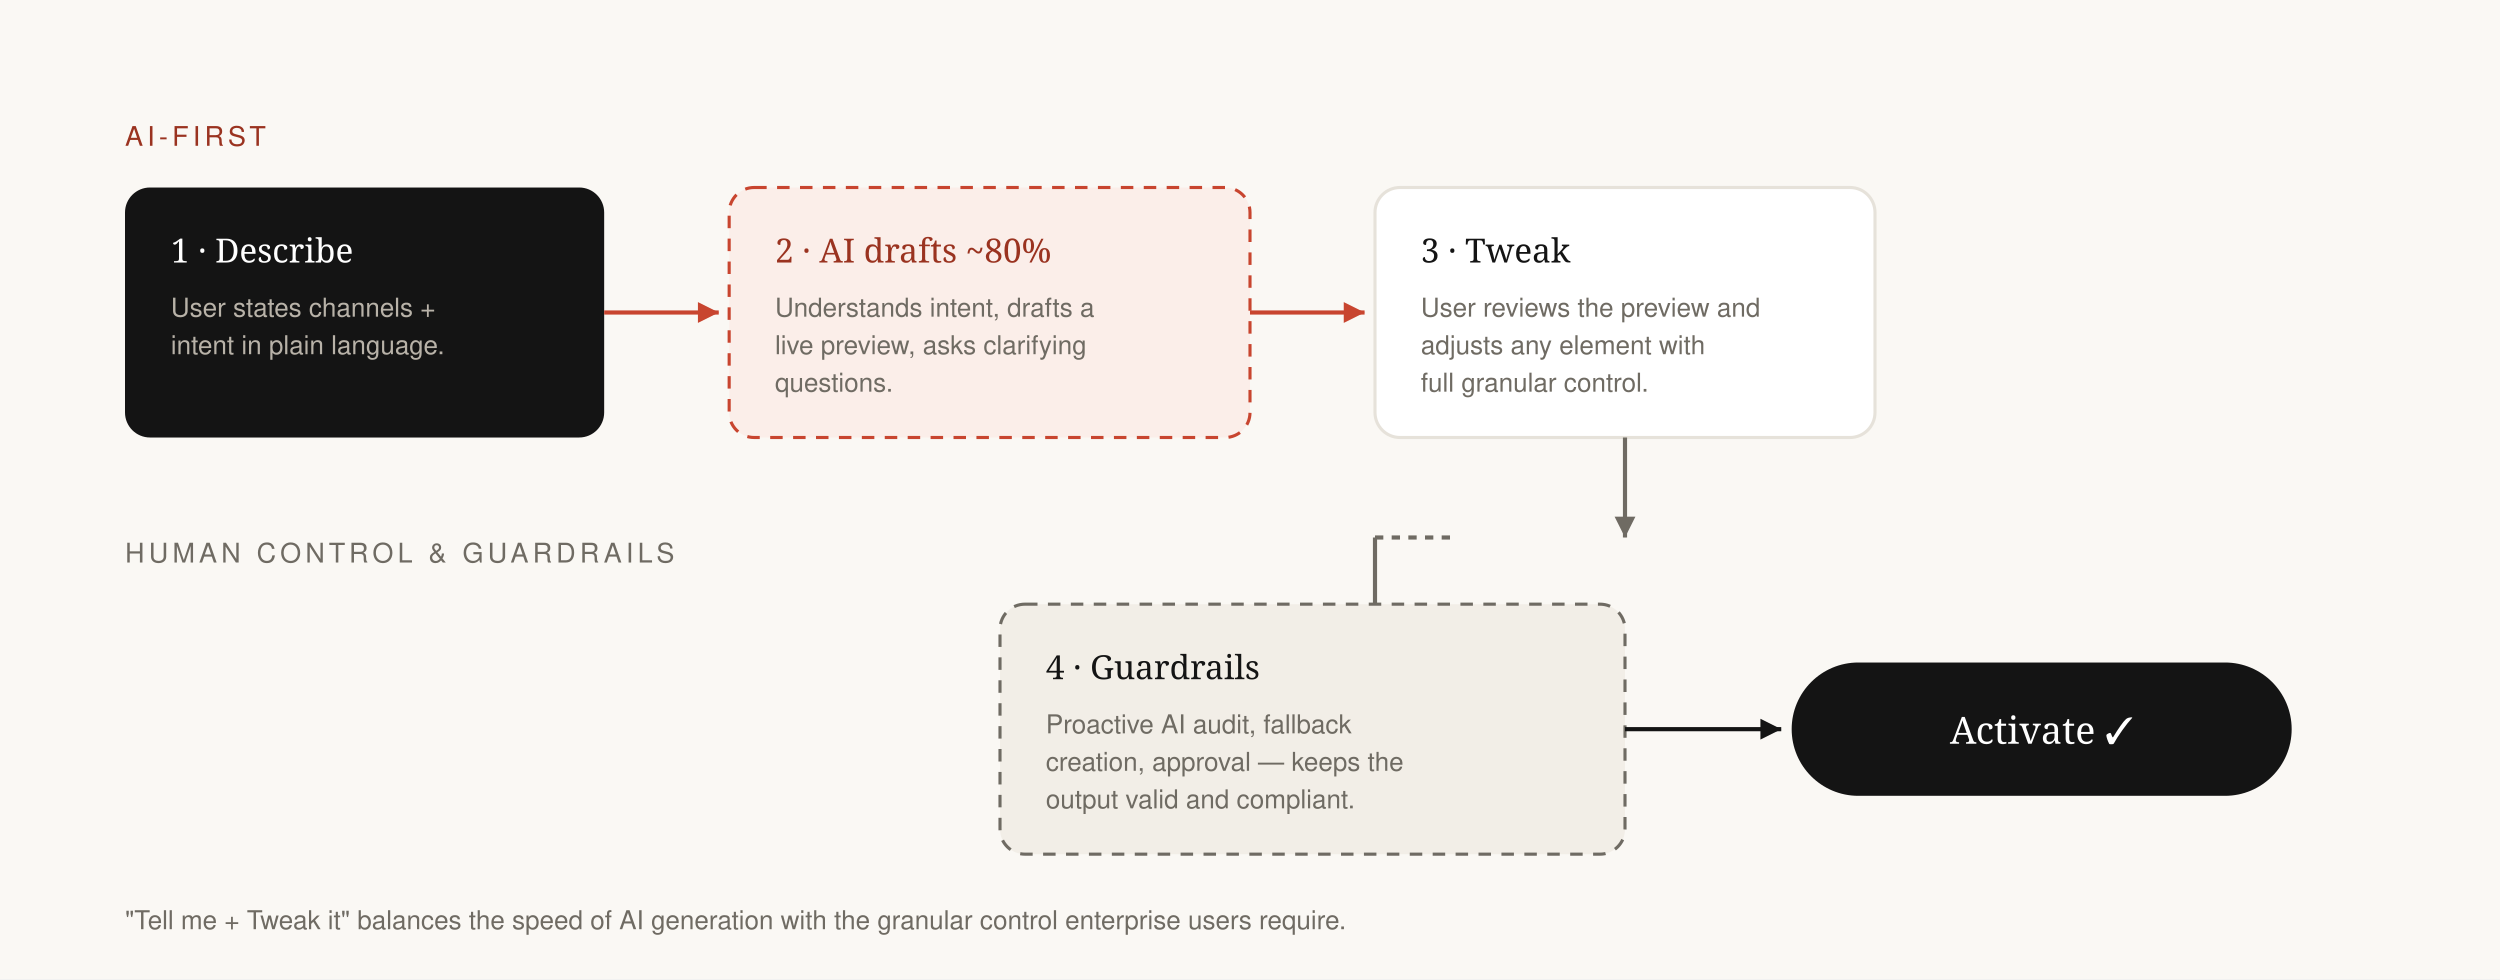
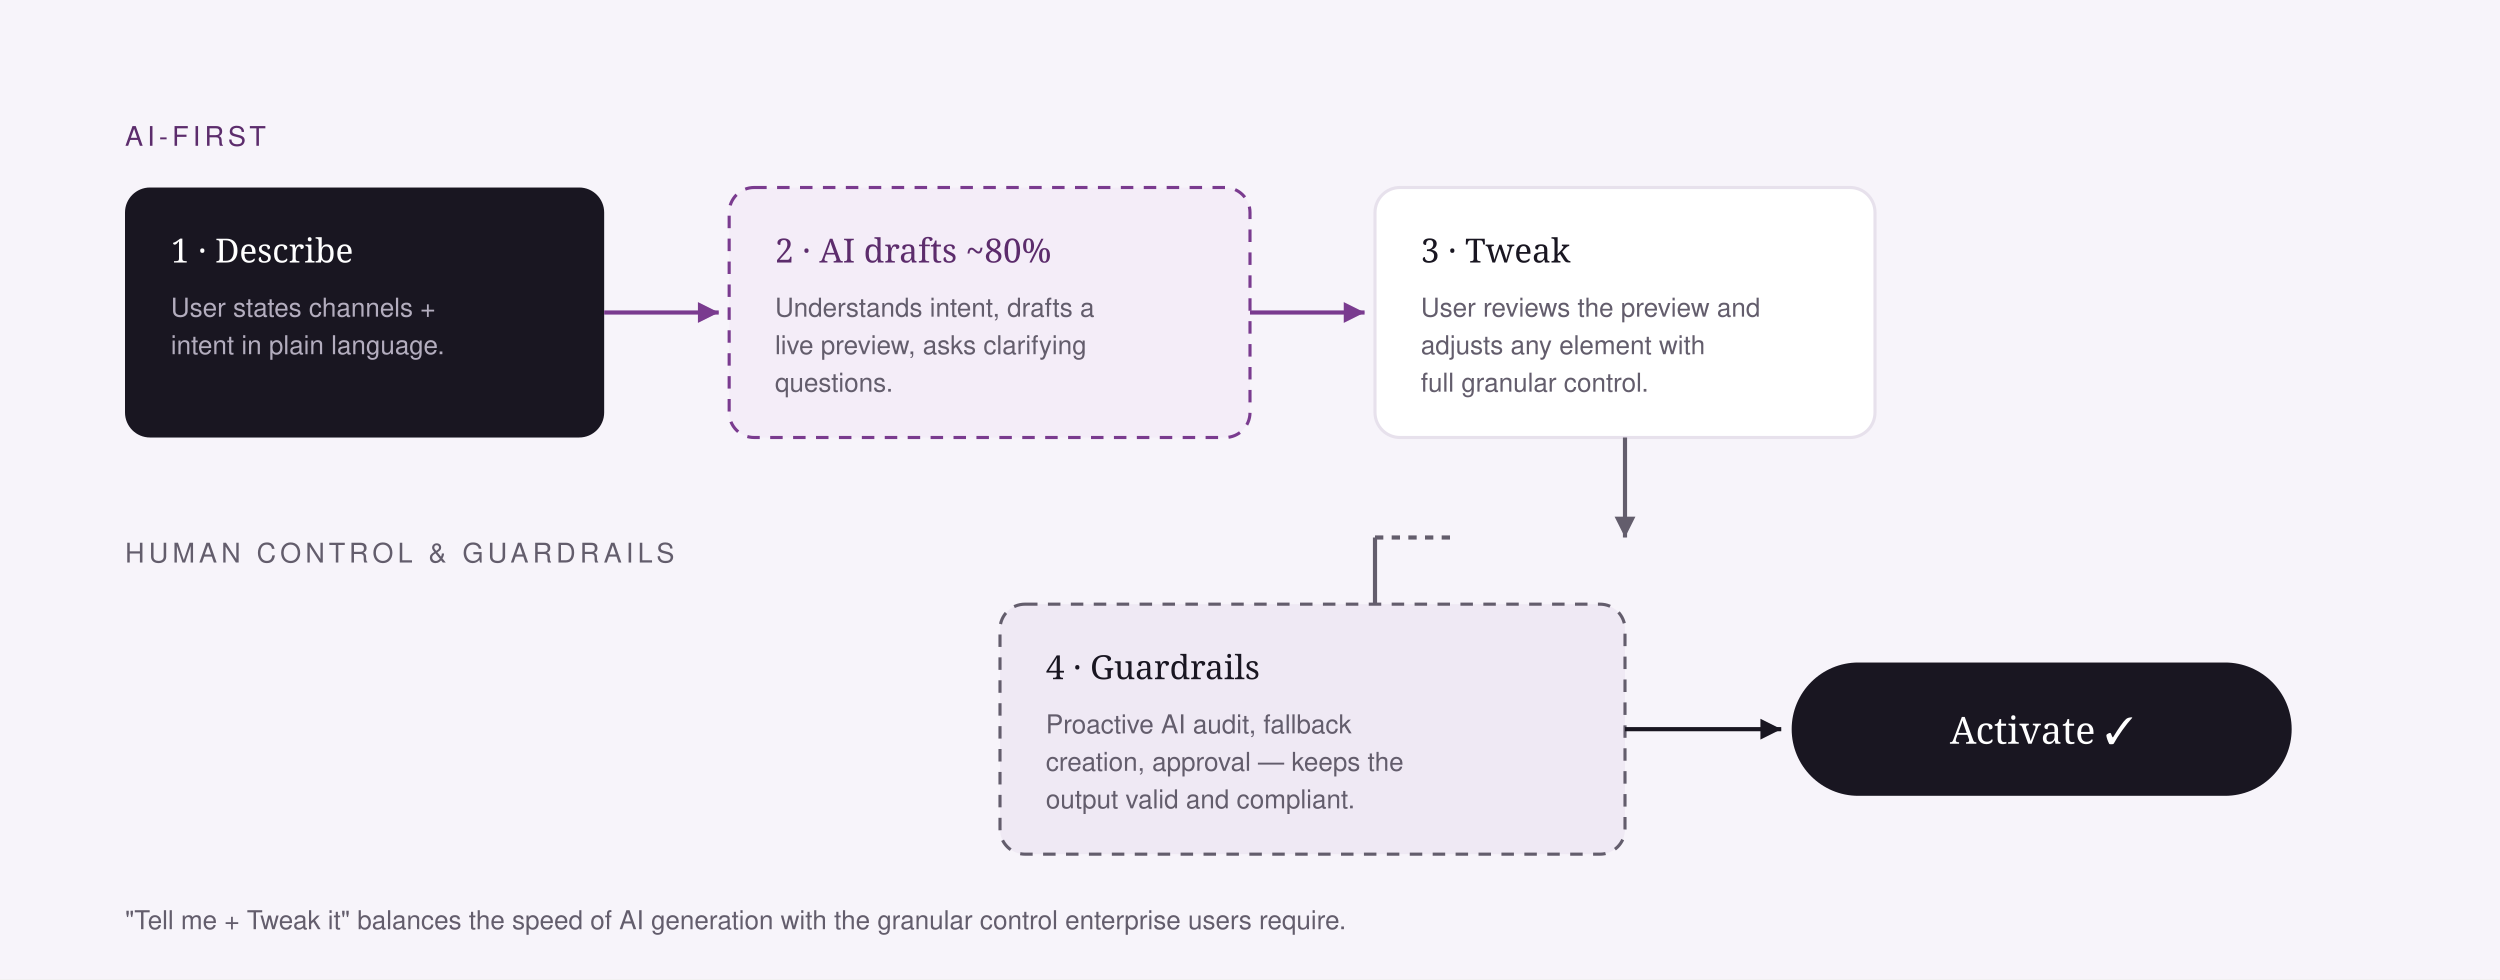
<svg xmlns="http://www.w3.org/2000/svg" width="1200" height="470" viewBox="0 0 1200 470" role="img" aria-label="Task flow: Tell me plus Tweak it. Describe, AI drafts, human tweaks, guardrails, activate.">
-   <rect width="1200" height="470" fill="#faf8f4" />
-   <text x="60" y="70" font-family="Helvetica, Arial, sans-serif" font-size="13" letter-spacing="2" fill="#9a3320">AI-FIRST</text>
-   <text x="60" y="270" font-family="Helvetica, Arial, sans-serif" font-size="13" letter-spacing="2" fill="#6f6b63">HUMAN CONTROL &amp; GUARDRAILS</text>
-   <rect x="60" y="90" width="230" height="120" rx="12" fill="#141414" />
+   <rect width="1200" height="470" fill="#f7f4fa" />
+   <text x="60" y="70" font-family="Helvetica, Arial, sans-serif" font-size="13" letter-spacing="2" fill="#5c2c6c">AI-FIRST</text>
+   <text x="60" y="270" font-family="Helvetica, Arial, sans-serif" font-size="13" letter-spacing="2" fill="#635d6c">HUMAN CONTROL &amp; GUARDRAILS</text>
+   <rect x="60" y="90" width="230" height="120" rx="12" fill="#191621" />
  <text x="82" y="126" font-family="Georgia, serif" font-size="16" fill="#ffffff">1 · Describe</text>
-   <text x="82" y="152" font-family="Helvetica, Arial, sans-serif" font-size="12.5" fill="#b8b2a8">User states channels +</text>
-   <text x="82" y="170" font-family="Helvetica, Arial, sans-serif" font-size="12.5" fill="#b8b2a8">intent in plain language.</text>
-   <line x1="290" y1="150" x2="345" y2="150" stroke="#c8452f" stroke-width="2" />
-   <path d="M345 150 l-10 -5 v10 z" fill="#c8452f" />
-   <rect x="350" y="90" width="250" height="120" rx="12" fill="#fbeee9" stroke="#c8452f" stroke-width="1.5" stroke-dasharray="6 5" />
-   <text x="372" y="126" font-family="Georgia, serif" font-size="16" fill="#9a3320">2 · AI drafts ~80%</text>
-   <text x="372" y="152" font-family="Helvetica, Arial, sans-serif" font-size="12.5" fill="#6f6b63">Understands intent, drafts a</text>
-   <text x="372" y="170" font-family="Helvetica, Arial, sans-serif" font-size="12.5" fill="#6f6b63">live preview, asks clarifying</text>
-   <text x="372" y="188" font-family="Helvetica, Arial, sans-serif" font-size="12.5" fill="#6f6b63">questions.</text>
-   <line x1="600" y1="150" x2="655" y2="150" stroke="#c8452f" stroke-width="2" />
-   <path d="M655 150 l-10 -5 v10 z" fill="#c8452f" />
-   <rect x="660" y="90" width="240" height="120" rx="12" fill="#ffffff" stroke="#e6e2da" stroke-width="1.5" />
-   <text x="682" y="126" font-family="Georgia, serif" font-size="16" fill="#141414">3 · Tweak</text>
-   <text x="682" y="152" font-family="Helvetica, Arial, sans-serif" font-size="12.5" fill="#6f6b63">User reviews the preview and</text>
-   <text x="682" y="170" font-family="Helvetica, Arial, sans-serif" font-size="12.5" fill="#6f6b63">adjusts any element with</text>
-   <text x="682" y="188" font-family="Helvetica, Arial, sans-serif" font-size="12.5" fill="#6f6b63">full granular control.</text>
-   <line x1="780" y1="210" x2="780" y2="258" stroke="#6f6b63" stroke-width="2" />
-   <path d="M780 258 l-5 -10 h10 z" fill="#6f6b63" />
-   <rect x="480" y="290" width="300" height="120" rx="12" fill="#f2eee7" stroke="#6f6b63" stroke-width="1.5" stroke-dasharray="6 5" />
-   <text x="502" y="326" font-family="Georgia, serif" font-size="16" fill="#141414">4 · Guardrails</text>
-   <text x="502" y="352" font-family="Helvetica, Arial, sans-serif" font-size="12.5" fill="#6f6b63">Proactive AI audit, fallback</text>
-   <text x="502" y="370" font-family="Helvetica, Arial, sans-serif" font-size="12.5" fill="#6f6b63">creation, approval — keeps the</text>
-   <text x="502" y="388" font-family="Helvetica, Arial, sans-serif" font-size="12.5" fill="#6f6b63">output valid and compliant.</text>
-   <line x1="660" y1="290" x2="660" y2="258" stroke="#6f6b63" stroke-width="2" />
-   <line x1="660" y1="258" x2="700" y2="258" stroke="#6f6b63" stroke-width="2" stroke-dasharray="4 4" />
-   <line x1="780" y1="350" x2="855" y2="350" stroke="#141414" stroke-width="2" />
-   <path d="M855 350 l-10 -5 v10 z" fill="#141414" />
-   <rect x="860" y="318" width="240" height="64" rx="32" fill="#141414" />
+   <text x="82" y="152" font-family="Helvetica, Arial, sans-serif" font-size="12.5" fill="#b3adbe">User states channels +</text>
+   <text x="82" y="170" font-family="Helvetica, Arial, sans-serif" font-size="12.5" fill="#b3adbe">intent in plain language.</text>
+   <line x1="290" y1="150" x2="345" y2="150" stroke="#7a3b8f" stroke-width="2" />
+   <path d="M345 150 l-10 -5 v10 z" fill="#7a3b8f" />
+   <rect x="350" y="90" width="250" height="120" rx="12" fill="#f4edf8" stroke="#7a3b8f" stroke-width="1.5" stroke-dasharray="6 5" />
+   <text x="372" y="126" font-family="Georgia, serif" font-size="16" fill="#5c2c6c">2 · AI drafts ~80%</text>
+   <text x="372" y="152" font-family="Helvetica, Arial, sans-serif" font-size="12.5" fill="#635d6c">Understands intent, drafts a</text>
+   <text x="372" y="170" font-family="Helvetica, Arial, sans-serif" font-size="12.5" fill="#635d6c">live preview, asks clarifying</text>
+   <text x="372" y="188" font-family="Helvetica, Arial, sans-serif" font-size="12.5" fill="#635d6c">questions.</text>
+   <line x1="600" y1="150" x2="655" y2="150" stroke="#7a3b8f" stroke-width="2" />
+   <path d="M655 150 l-10 -5 v10 z" fill="#7a3b8f" />
+   <rect x="660" y="90" width="240" height="120" rx="12" fill="#ffffff" stroke="#e7e1ec" stroke-width="1.5" />
+   <text x="682" y="126" font-family="Georgia, serif" font-size="16" fill="#191621">3 · Tweak</text>
+   <text x="682" y="152" font-family="Helvetica, Arial, sans-serif" font-size="12.5" fill="#635d6c">User reviews the preview and</text>
+   <text x="682" y="170" font-family="Helvetica, Arial, sans-serif" font-size="12.5" fill="#635d6c">adjusts any element with</text>
+   <text x="682" y="188" font-family="Helvetica, Arial, sans-serif" font-size="12.5" fill="#635d6c">full granular control.</text>
+   <line x1="780" y1="210" x2="780" y2="258" stroke="#635d6c" stroke-width="2" />
+   <path d="M780 258 l-5 -10 h10 z" fill="#635d6c" />
+   <rect x="480" y="290" width="300" height="120" rx="12" fill="#efe9f4" stroke="#635d6c" stroke-width="1.5" stroke-dasharray="6 5" />
+   <text x="502" y="326" font-family="Georgia, serif" font-size="16" fill="#191621">4 · Guardrails</text>
+   <text x="502" y="352" font-family="Helvetica, Arial, sans-serif" font-size="12.5" fill="#635d6c">Proactive AI audit, fallback</text>
+   <text x="502" y="370" font-family="Helvetica, Arial, sans-serif" font-size="12.5" fill="#635d6c">creation, approval — keeps the</text>
+   <text x="502" y="388" font-family="Helvetica, Arial, sans-serif" font-size="12.5" fill="#635d6c">output valid and compliant.</text>
+   <line x1="660" y1="290" x2="660" y2="258" stroke="#635d6c" stroke-width="2" />
+   <line x1="660" y1="258" x2="700" y2="258" stroke="#635d6c" stroke-width="2" stroke-dasharray="4 4" />
+   <line x1="780" y1="350" x2="855" y2="350" stroke="#191621" stroke-width="2" />
+   <path d="M855 350 l-10 -5 v10 z" fill="#191621" />
+   <rect x="860" y="318" width="240" height="64" rx="32" fill="#191621" />
  <text x="980" y="357" font-family="Georgia, serif" font-size="18" fill="#ffffff" text-anchor="middle">Activate ✓</text>
-   <text x="60" y="446" font-family="Helvetica, Arial, sans-serif" font-size="12.5" fill="#6f6b63">"Tell me + Tweak it" balances the speed of AI generation with the granular control enterprise users require.</text>
+   <text x="60" y="446" font-family="Helvetica, Arial, sans-serif" font-size="12.5" fill="#635d6c">"Tell me + Tweak it" balances the speed of AI generation with the granular control enterprise users require.</text>
</svg>
